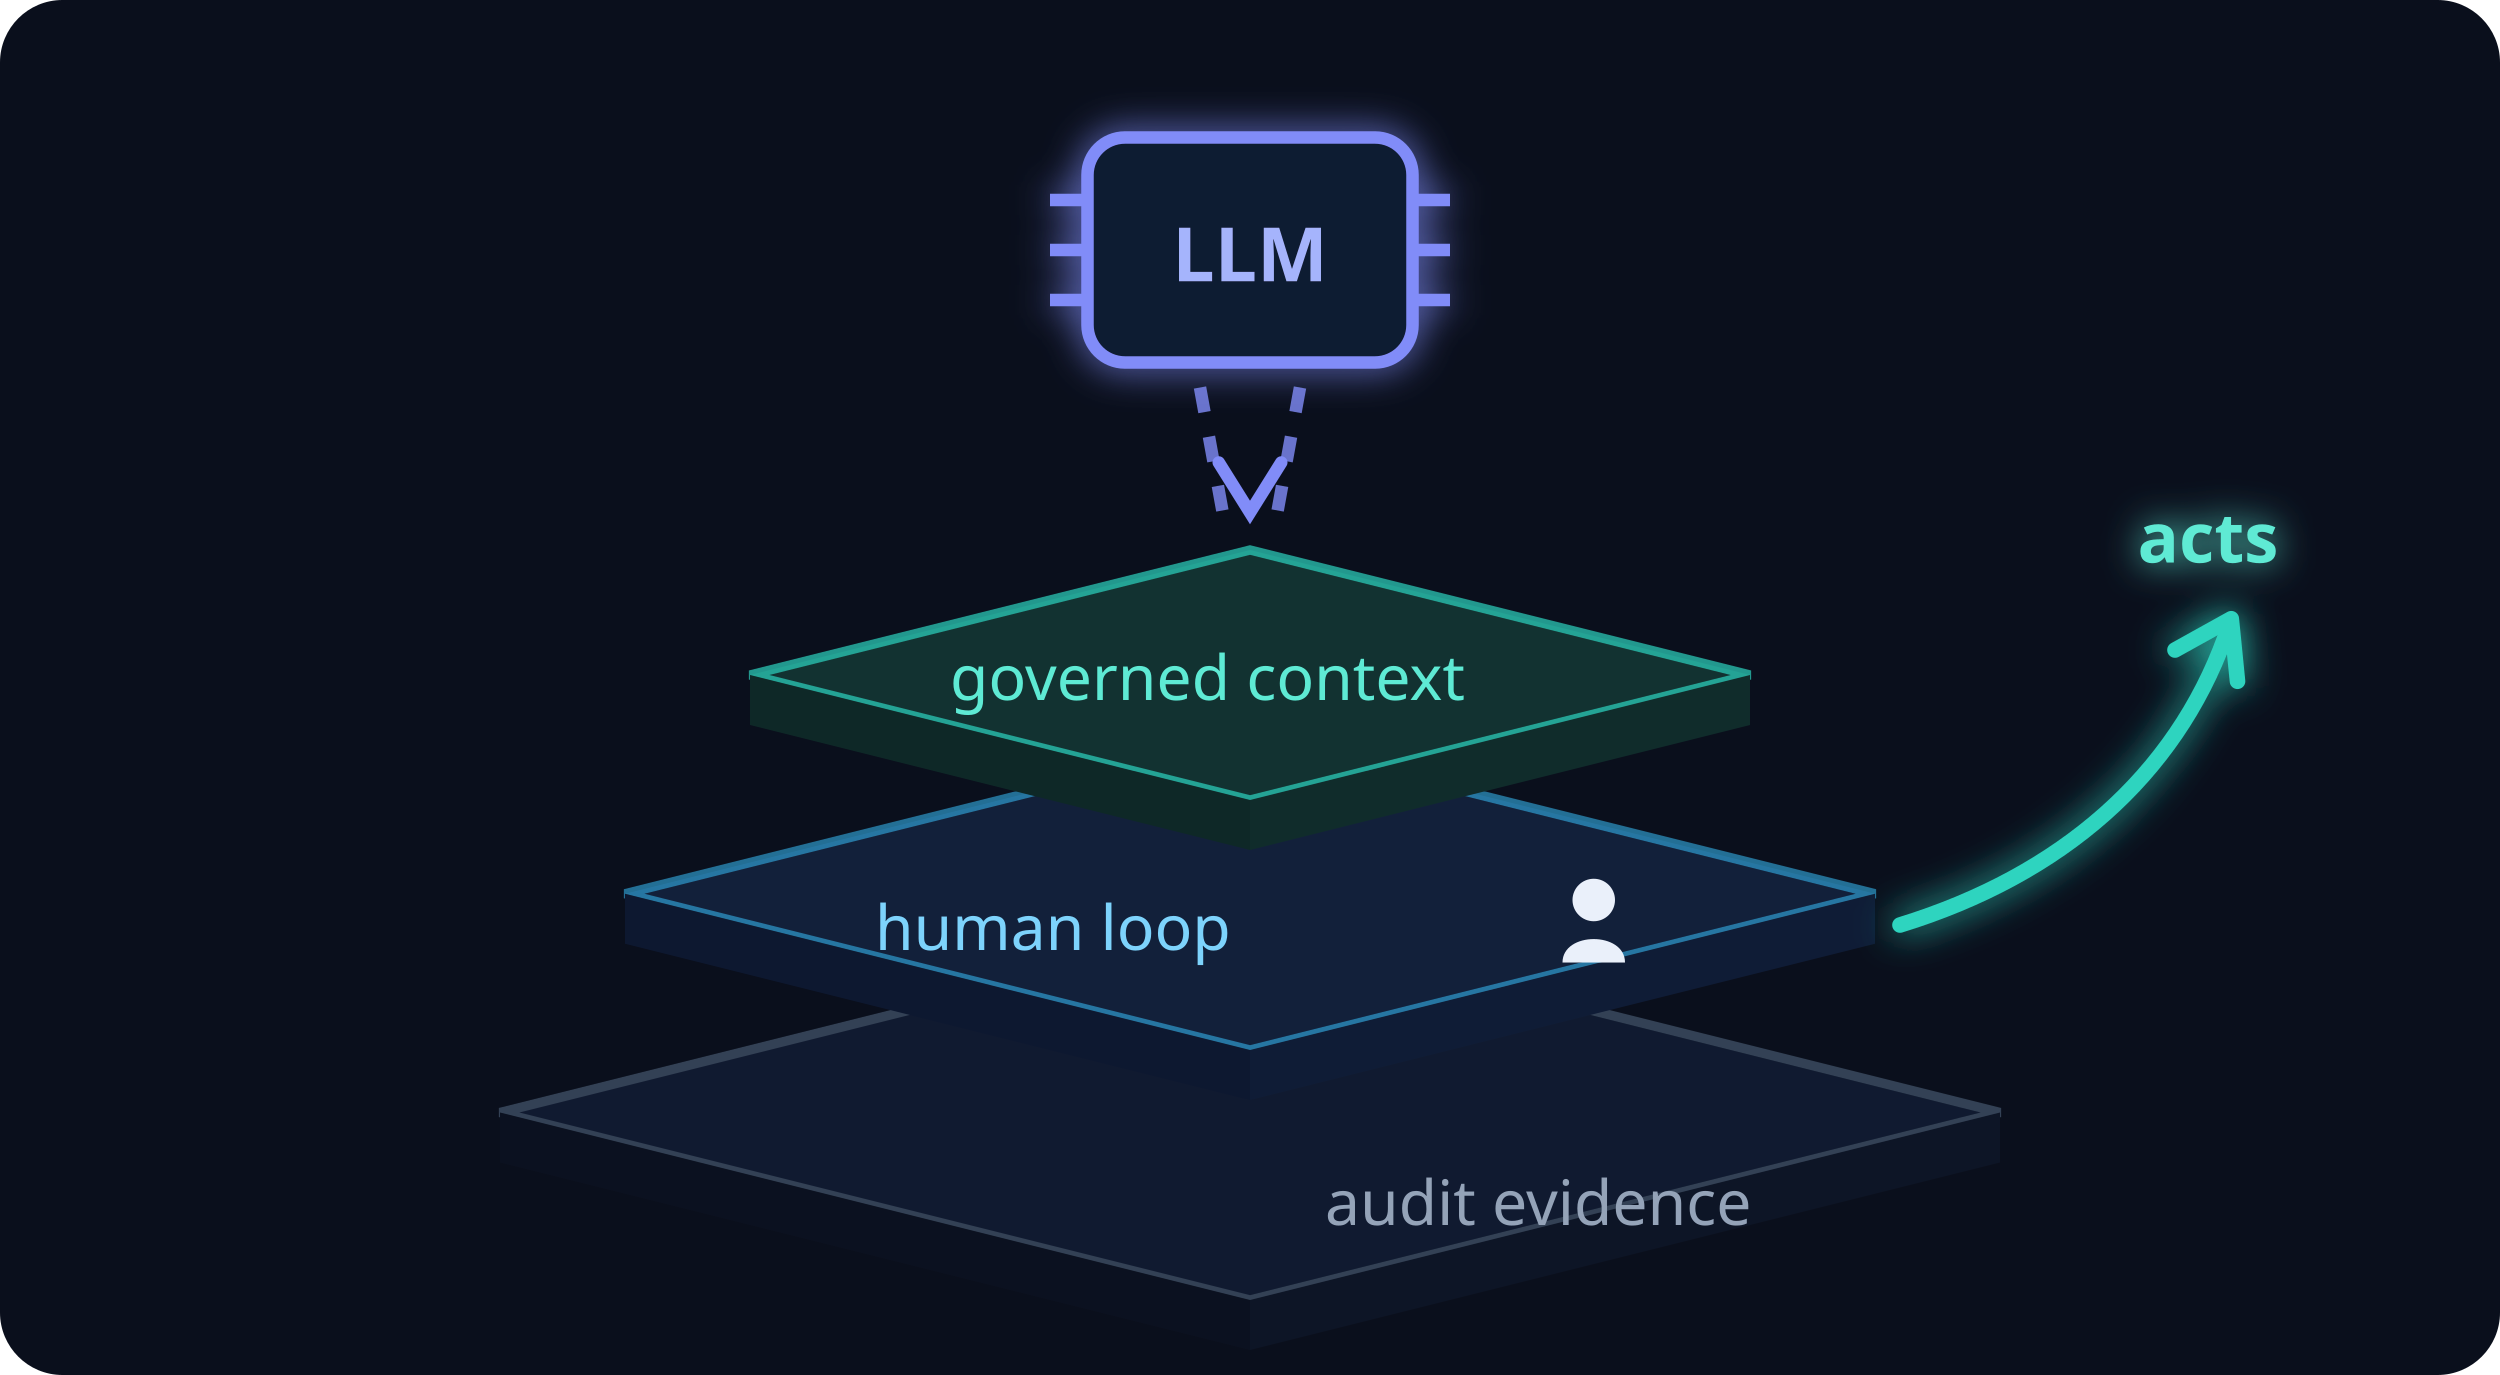
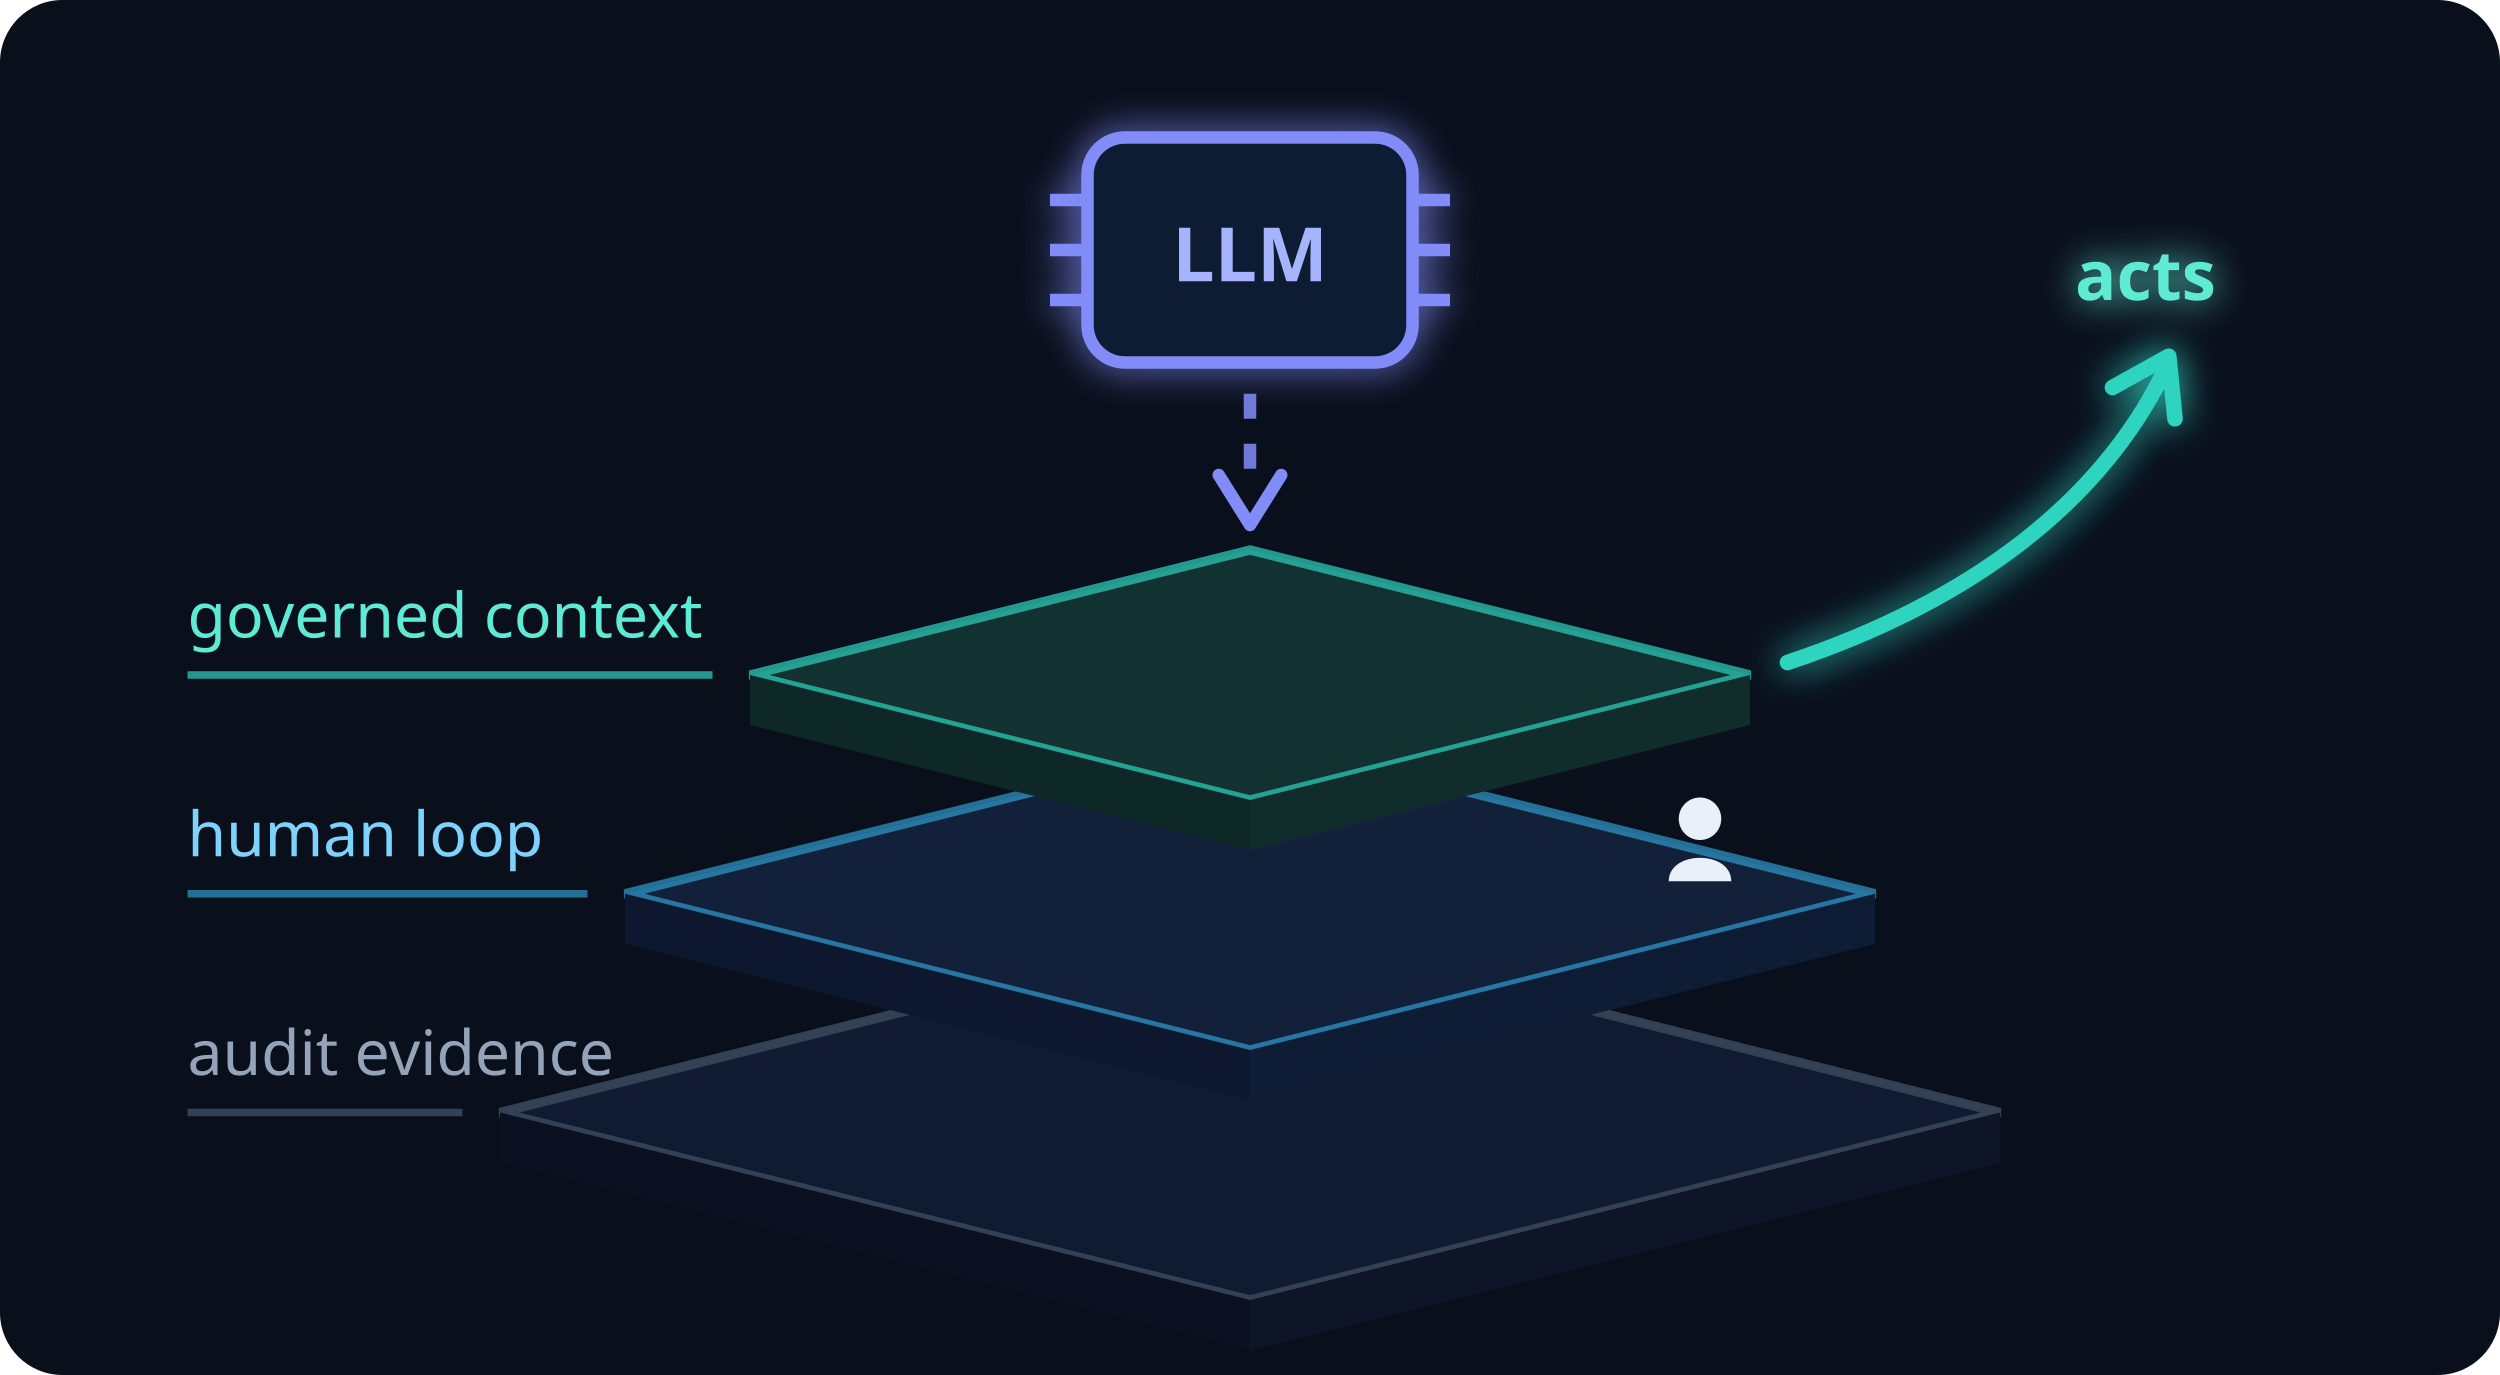
<svg xmlns="http://www.w3.org/2000/svg" viewBox="0 0 400 220" role="img">
  <defs>
    <filter id="glow" x="-40%" y="-40%" width="180%" height="180%">
      <feGaussianBlur stdDeviation="3" result="b" />
      <feMerge>
        <feMergeNode in="b" />
        <feMergeNode in="SourceGraphic" />
      </feMerge>
    </filter>
  </defs>
  <rect width="400" height="220" rx="10" fill="#0a0f1c" />
  <g>
    <polygon points="200,148 320,178 200,208 80,178" fill="#101a30" stroke="#334155" stroke-width="1.5" />
    <polygon points="80,178 200,208 200,216 80,186" fill="#0b1120" />
    <polygon points="320,178 200,208 200,216 320,186" fill="#0d1526" />
-     <text x="212" y="196" font-family="ui-sans-serif,system-ui" font-size="10" fill="#94a3b8">audit evidence</text>
+     <line x1="30" y1="178" x2="74" y2="178" stroke="#334155" stroke-width="1.2" />
+     <text x="30" y="172" font-family="ui-sans-serif,system-ui" font-size="10" fill="#94a3b8">audit evidence</text>
  </g>
  <g>
    <polygon points="200,118 300,143 200,168 100,143" fill="#12203a" stroke="#38bdf8" stroke-width="1.5" stroke-opacity="0.55" />
    <polygon points="100,143 200,168 200,176 100,151" fill="#0d1830" />
    <polygon points="300,143 200,168 200,176 300,151" fill="#0f1c36" />
-     <g transform="translate(255,150)">
-       <circle cx="0" cy="-6" r="3.4" fill="#eaf0fa" />
-       <path d="M-5,4 C-5,-1 5,-1 5,4 Z" fill="#eaf0fa" />
+     <g transform="translate(272,140)">
+       <circle cx="0" cy="-9" r="3.4" fill="#eaf0fa" />
+       <path d="M-5,1 C-5,-4 5,-4 5,1 Z" fill="#eaf0fa" />
    </g>
-     <text x="140" y="152" font-family="ui-sans-serif,system-ui" font-size="10" fill="#7dd3fc">human loop</text>
+     <line x1="30" y1="143" x2="94" y2="143" stroke="#38bdf8" stroke-width="1.2" stroke-opacity="0.55" />
+     <text x="30" y="137" font-family="ui-sans-serif,system-ui" font-size="10" fill="#7dd3fc">human loop</text>
  </g>
  <g>
    <polygon points="200,88 280,108 200,128 120,108" fill="#123231" stroke="#2dd4bf" stroke-width="1.5" stroke-opacity="0.7" />
    <polygon points="120,108 200,128 200,136 120,116" fill="#0e2827" />
    <polygon points="280,108 200,128 200,136 280,116" fill="#102c2b" />
-     <text x="152" y="112" font-family="ui-sans-serif,system-ui" font-size="10" fill="#5eead4">governed context</text>
+     <line x1="30" y1="108" x2="114" y2="108" stroke="#2dd4bf" stroke-width="1.2" stroke-opacity="0.7" />
+     <text x="30" y="102" font-family="ui-sans-serif,system-ui" font-size="10" fill="#5eead4">governed context</text>
  </g>
  <g transform="translate(200,40)" filter="url(#glow)">
    <rect x="-26" y="-18" width="52" height="36" rx="6" fill="#101a30" stroke="#818cf8" stroke-width="2" />
    <text x="0" y="5" font-family="ui-sans-serif,system-ui" font-size="12" font-weight="700" fill="#a5b4fc" text-anchor="middle">LLM</text>
    <g stroke="#818cf8" stroke-width="2">
      <line x1="-32" y1="-8" x2="-26" y2="-8" />
      <line x1="-32" y1="0" x2="-26" y2="0" />
      <line x1="-32" y1="8" x2="-26" y2="8" />
      <line x1="26" y1="-8" x2="32" y2="-8" />
      <line x1="26" y1="0" x2="32" y2="0" />
      <line x1="26" y1="8" x2="32" y2="8" />
    </g>
  </g>
-   <g stroke="#818cf8" stroke-width="2" stroke-dasharray="4 4" opacity="0.8">
-     <line x1="192" y1="62" x2="196" y2="84" />
-     <line x1="208" y1="62" x2="204" y2="84" />
-   </g>
-   <path d="M195,74 L200,82 L205,74" stroke="#818cf8" stroke-width="2" fill="none" stroke-linecap="round" />
+   <line x1="200" y1="63" x2="200" y2="78" stroke="#818cf8" stroke-width="2" stroke-dasharray="4 4" opacity="0.85" />
+   <path d="M195,76 L200,84 L205,76" stroke="#818cf8" stroke-width="2" fill="none" stroke-linecap="round" stroke-linejoin="round" />
  <g filter="url(#glow)">
-     <path d="M304,148 C330,140 348,124 356,102" stroke="#2dd4bf" stroke-width="2.5" fill="none" stroke-linecap="round" />
-     <path d="M348,104 L357,99 L358,109" stroke="#2dd4bf" stroke-width="2.5" fill="none" stroke-linecap="round" stroke-linejoin="round" />
-     <text x="342" y="90" font-family="ui-sans-serif,system-ui" font-size="11" font-weight="700" fill="#5eead4">acts</text>
+     <path d="M286,106 C316,96 336,80 346,60" stroke="#2dd4bf" stroke-width="2.5" fill="none" stroke-linecap="round" />
+     <path d="M338,62 L347,57 L348,67" stroke="#2dd4bf" stroke-width="2.5" fill="none" stroke-linecap="round" stroke-linejoin="round" />
+     <text x="332" y="48" font-family="ui-sans-serif,system-ui" font-size="11" font-weight="700" fill="#5eead4">acts</text>
  </g>
</svg>
